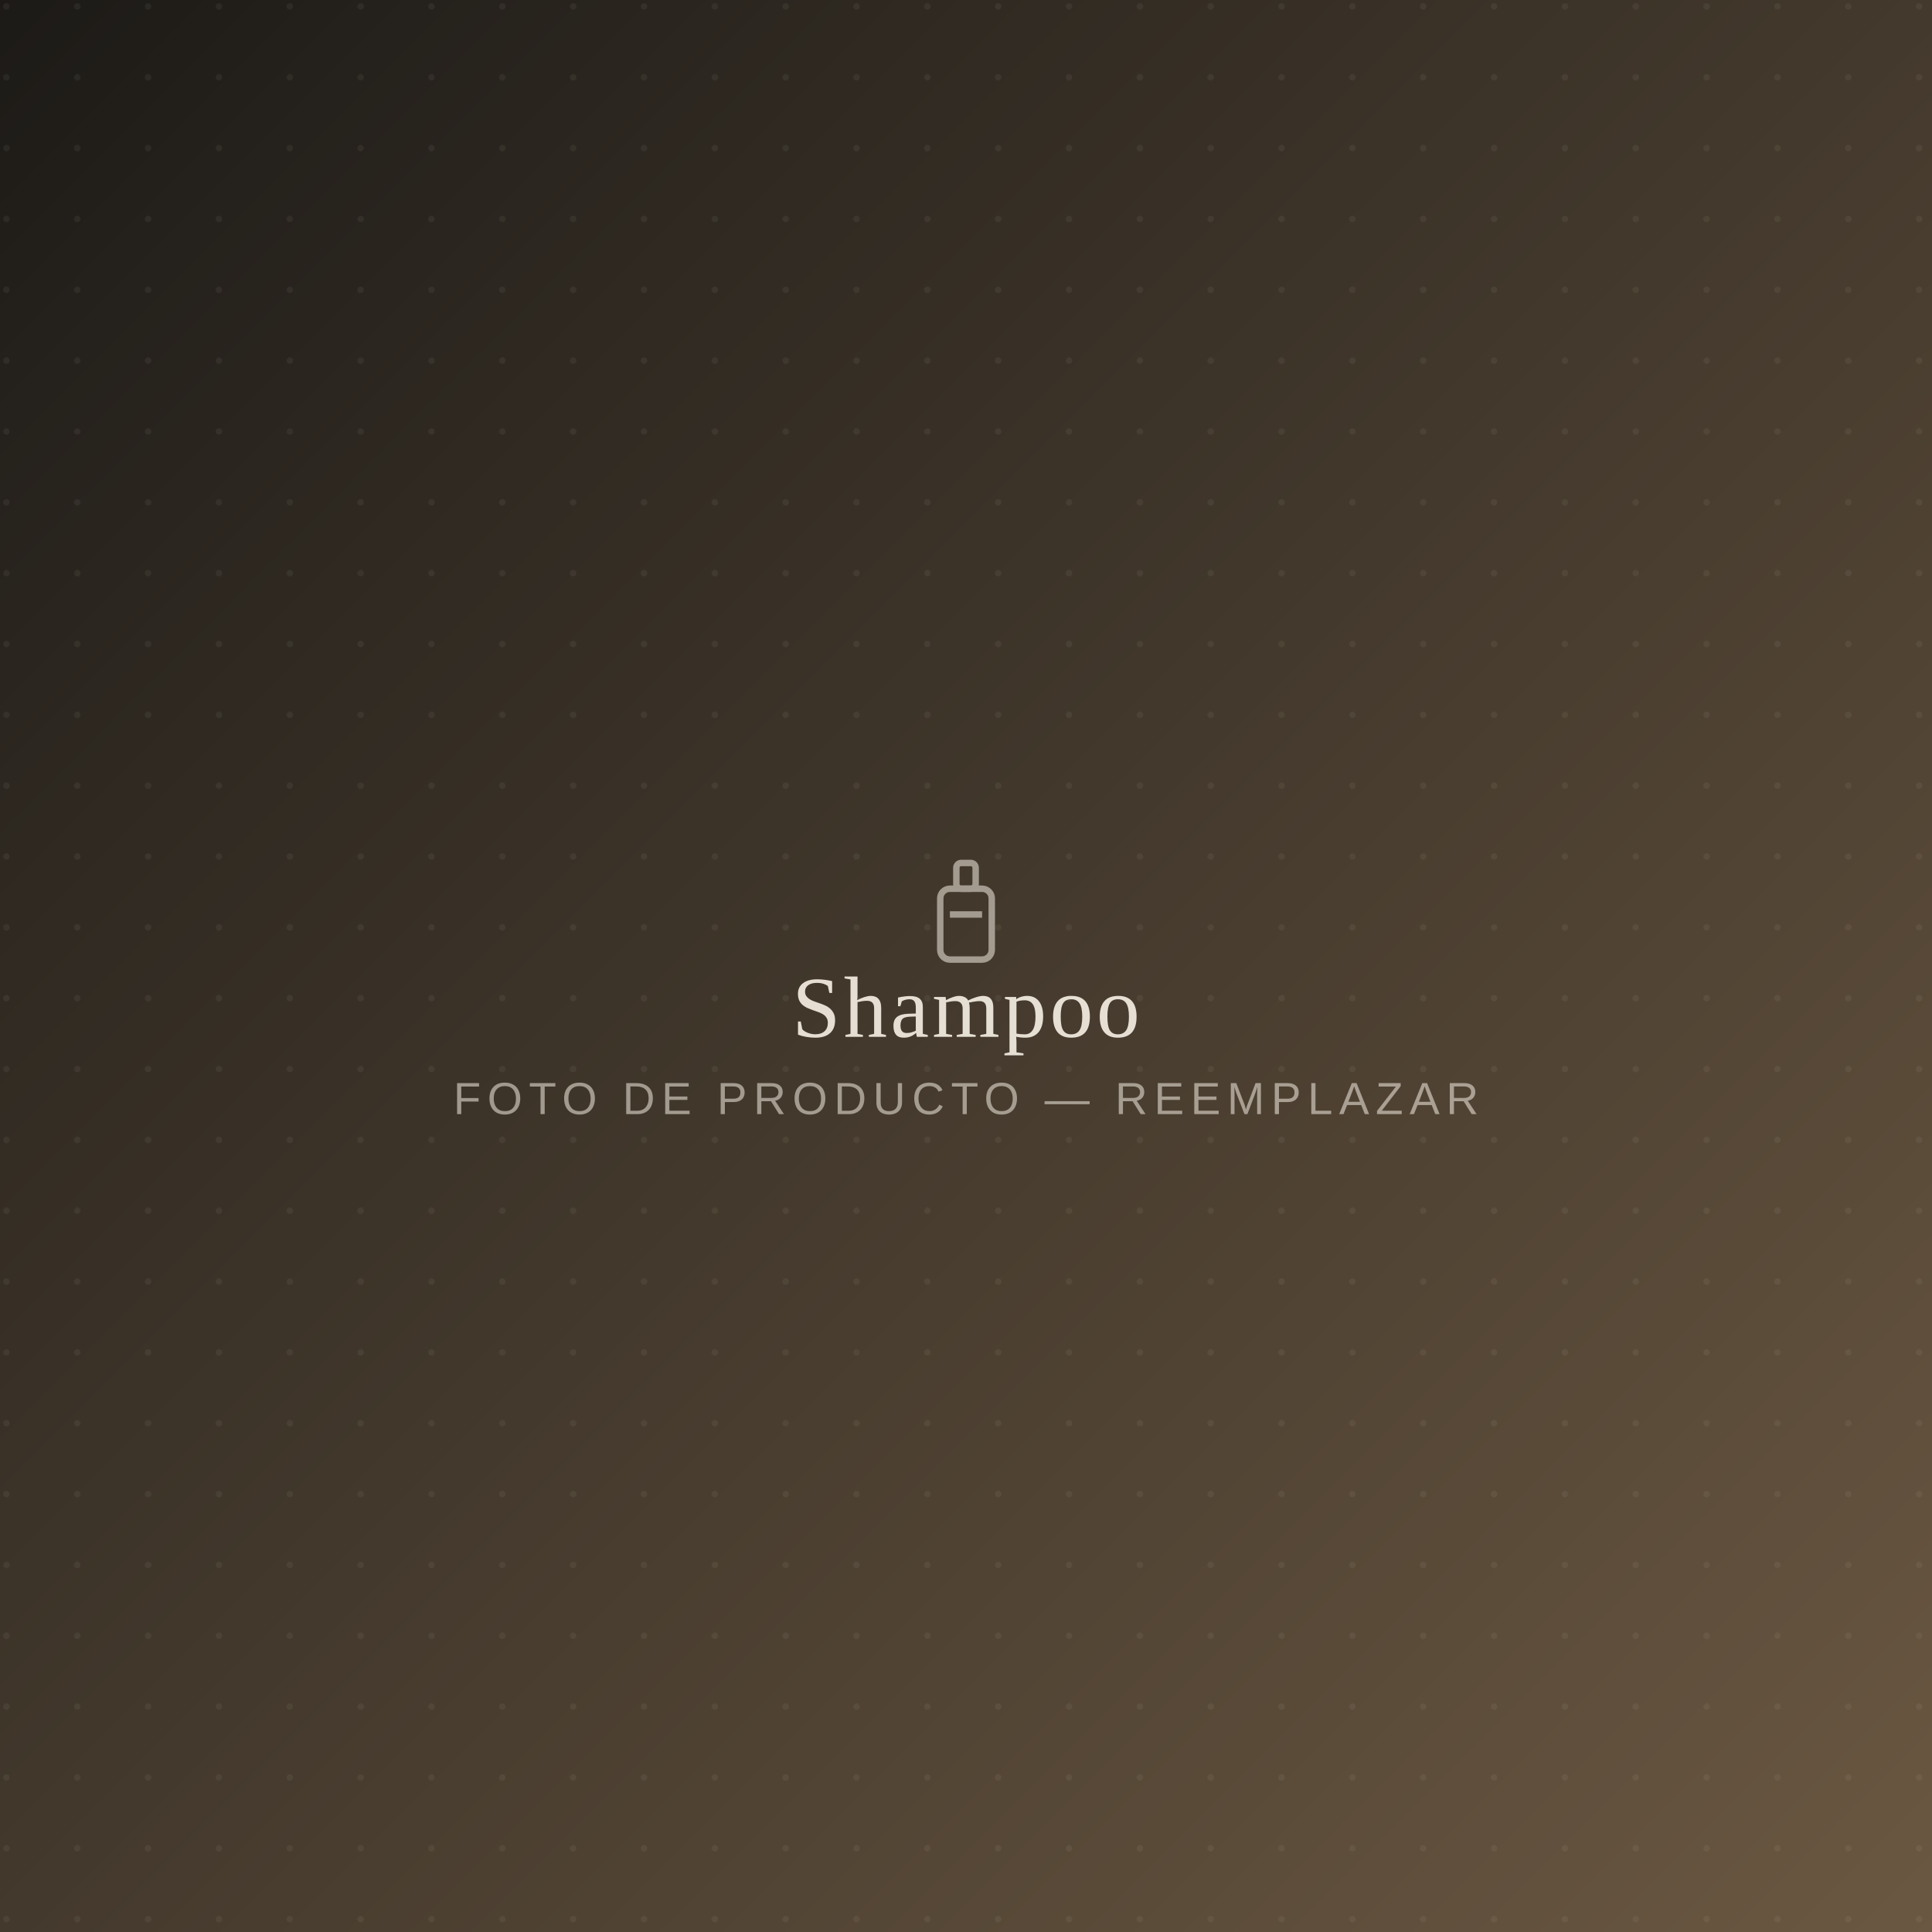
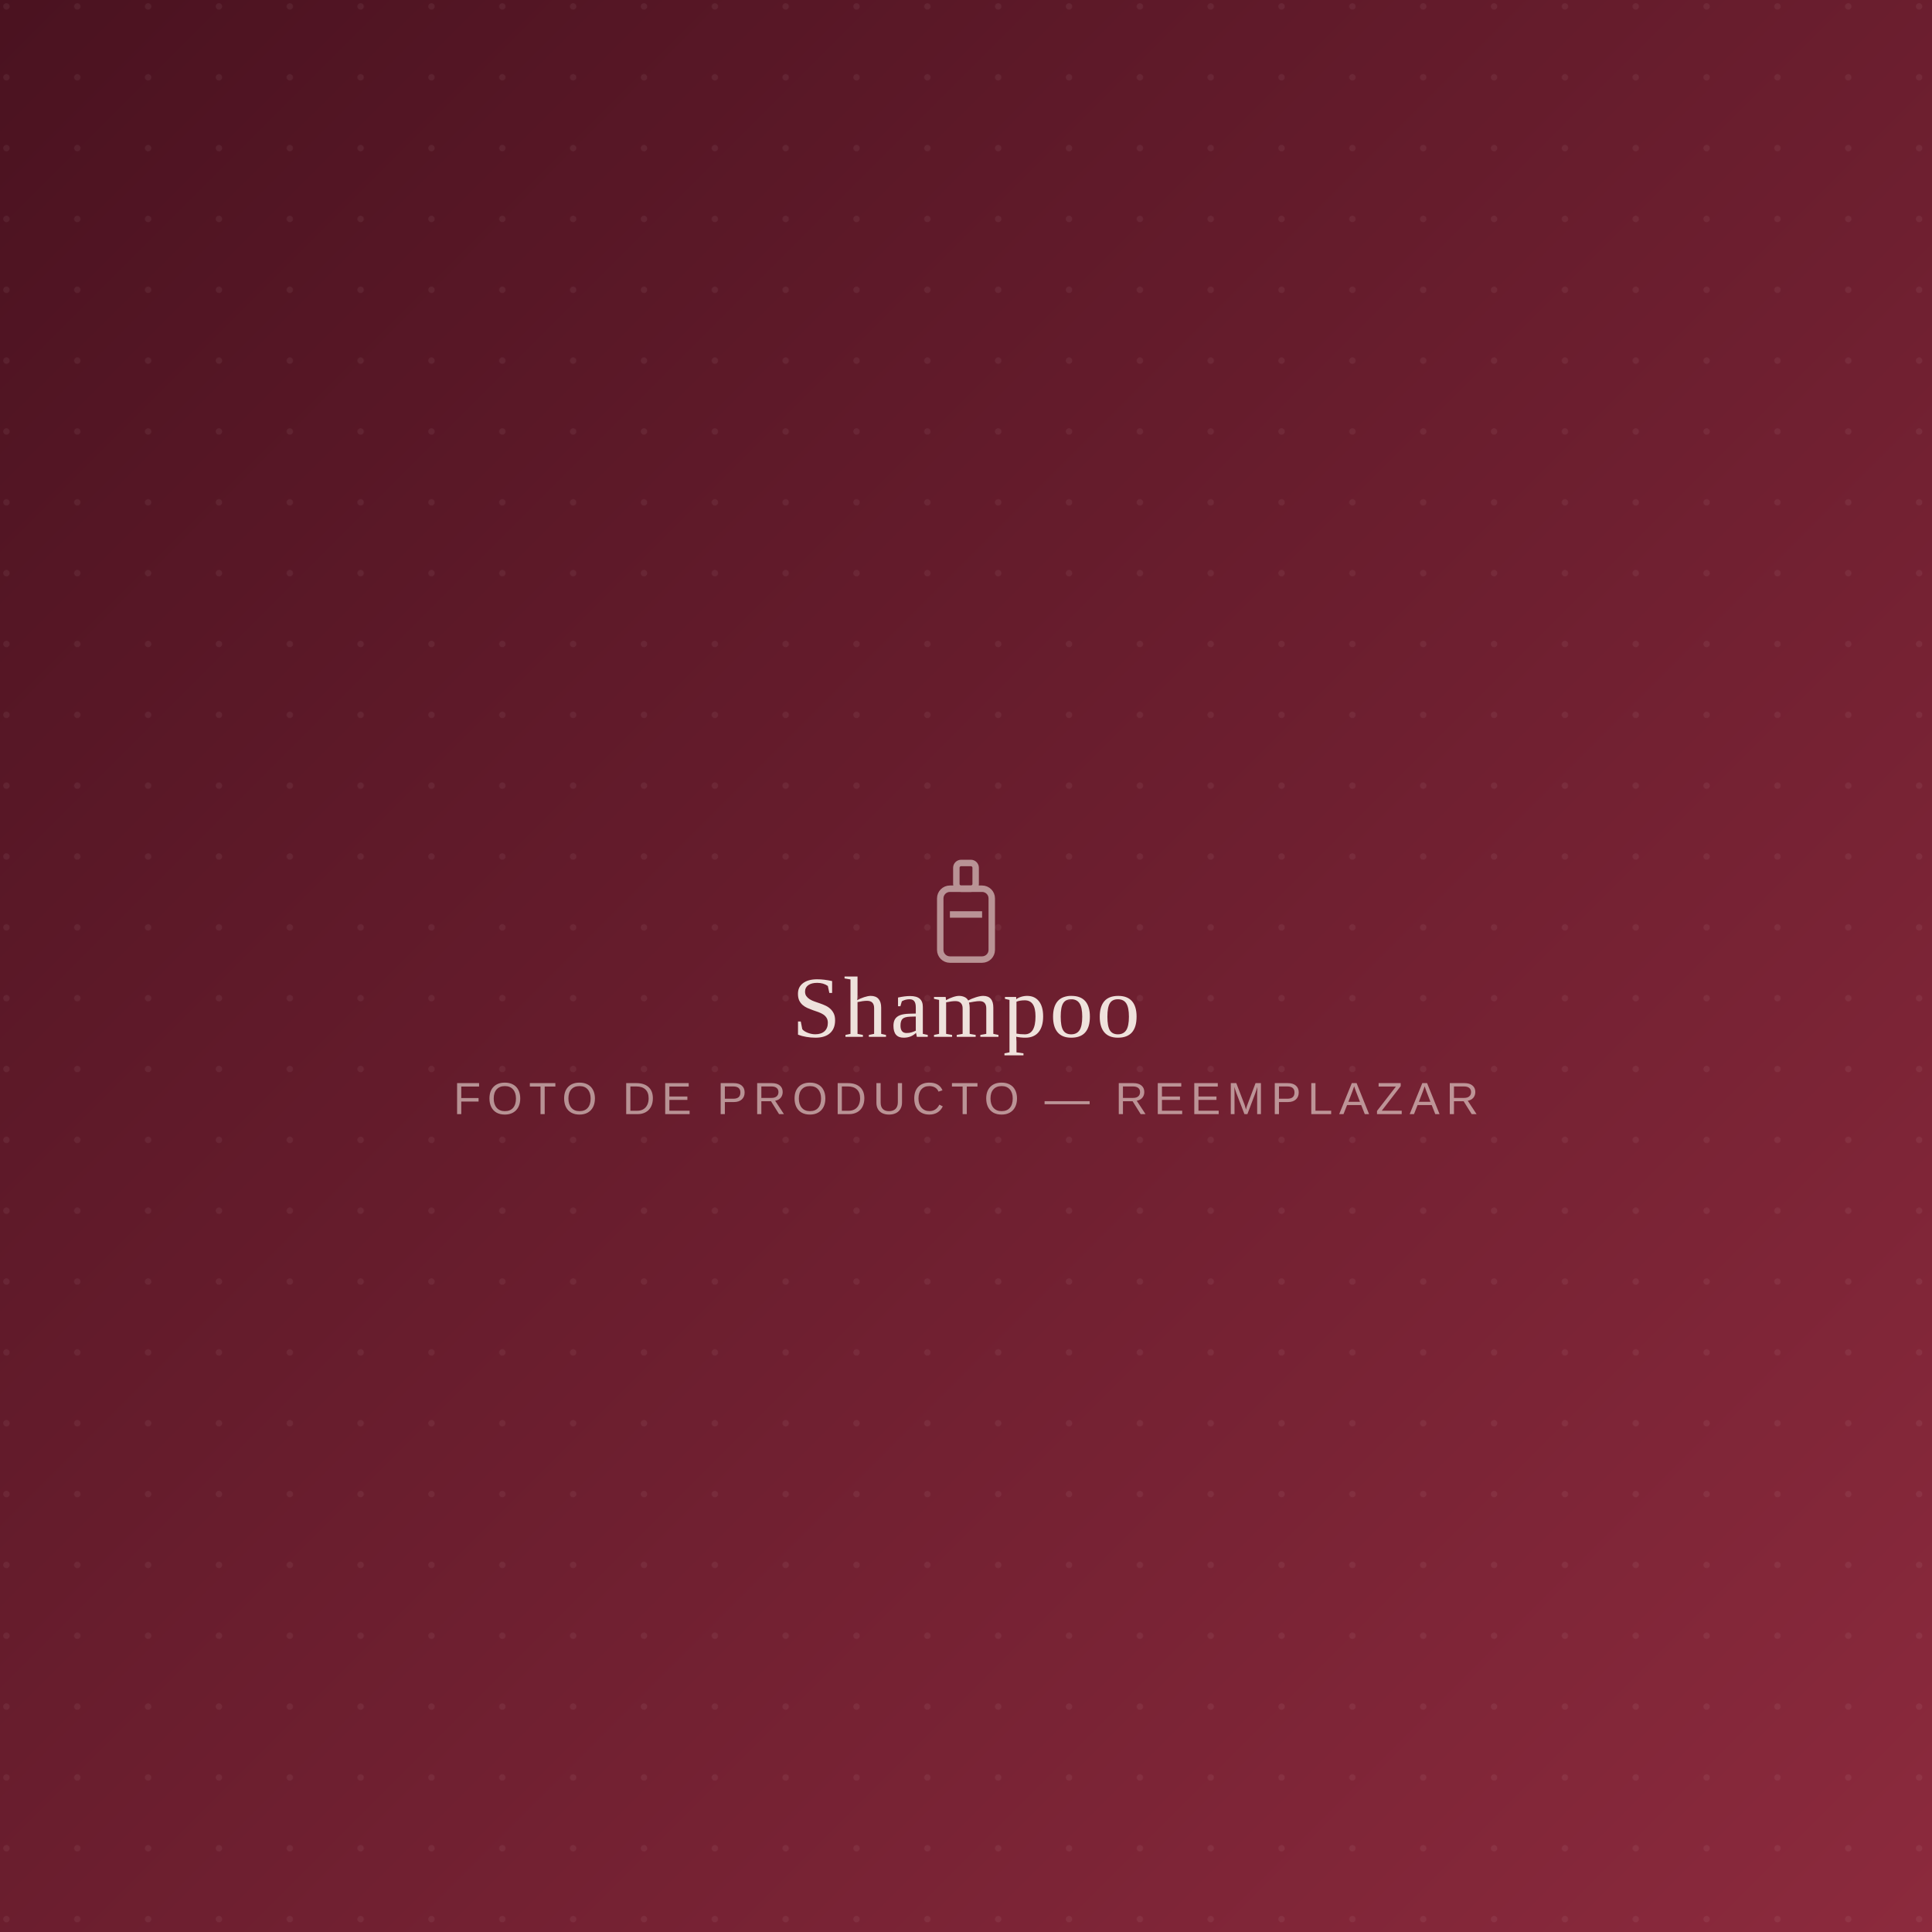
<svg xmlns="http://www.w3.org/2000/svg" width="600" height="600" viewBox="0 0 600 600">
  <defs>
    <linearGradient id="producto_1" x1="0%" y1="0%" x2="100%" y2="100%">
-       <stop offset="0%" stop-color="#1c1a17" />
-       <stop offset="100%" stop-color="#6b5842" />
+       <stop offset="0%" stop-color="#4a1220" />
+       <stop offset="100%" stop-color="#8c2a3d" />
    </linearGradient>
    <pattern id="producto_1_dots" width="22" height="22" patternUnits="userSpaceOnUse">
-       <circle cx="2" cy="2" r="1" fill="#f4ede1" opacity="0.06" />
+       <circle cx="2" cy="2" r="1" fill="#faf3ea" opacity="0.06" />
    </pattern>
  </defs>
  <rect width="600" height="600" fill="url(#producto_1)" />
  <rect width="600" height="600" fill="url(#producto_1_dots)" />
  <g transform="translate(300.0,282.0)">
-     <g transform="translate(-8,-16)" opacity="0.55" fill="none" stroke="#f4ede1" stroke-width="2">
+     <g transform="translate(-8,-16)" opacity="0.55" fill="none" stroke="#faf3ea" stroke-width="2">
      <rect x="0" y="10" width="16" height="22" rx="3" />
      <rect x="5" y="2" width="6" height="8" rx="1.5" />
      <line x1="3" y1="18" x2="13" y2="18" />
    </g>
  </g>
-   <text x="50%" y="322.0" font-family="Georgia, 'Times New Roman', serif" font-size="27" fill="#f4ede1" text-anchor="middle" opacity="0.92" letter-spacing="1">Shampoo</text>
-   <text x="50%" y="346.0" font-family="Arial, Helvetica, sans-serif" font-size="14" fill="#f4ede1" text-anchor="middle" opacity="0.55" letter-spacing="2">FOTO DE PRODUCTO — REEMPLAZAR</text>
+   <text x="50%" y="322.0" font-family="Georgia, 'Times New Roman', serif" font-size="27" fill="#faf3ea" text-anchor="middle" opacity="0.92" letter-spacing="1">Shampoo</text>
+   <text x="50%" y="346.0" font-family="Arial, Helvetica, sans-serif" font-size="14" fill="#faf3ea" text-anchor="middle" opacity="0.55" letter-spacing="2">FOTO DE PRODUCTO — REEMPLAZAR</text>
</svg>
